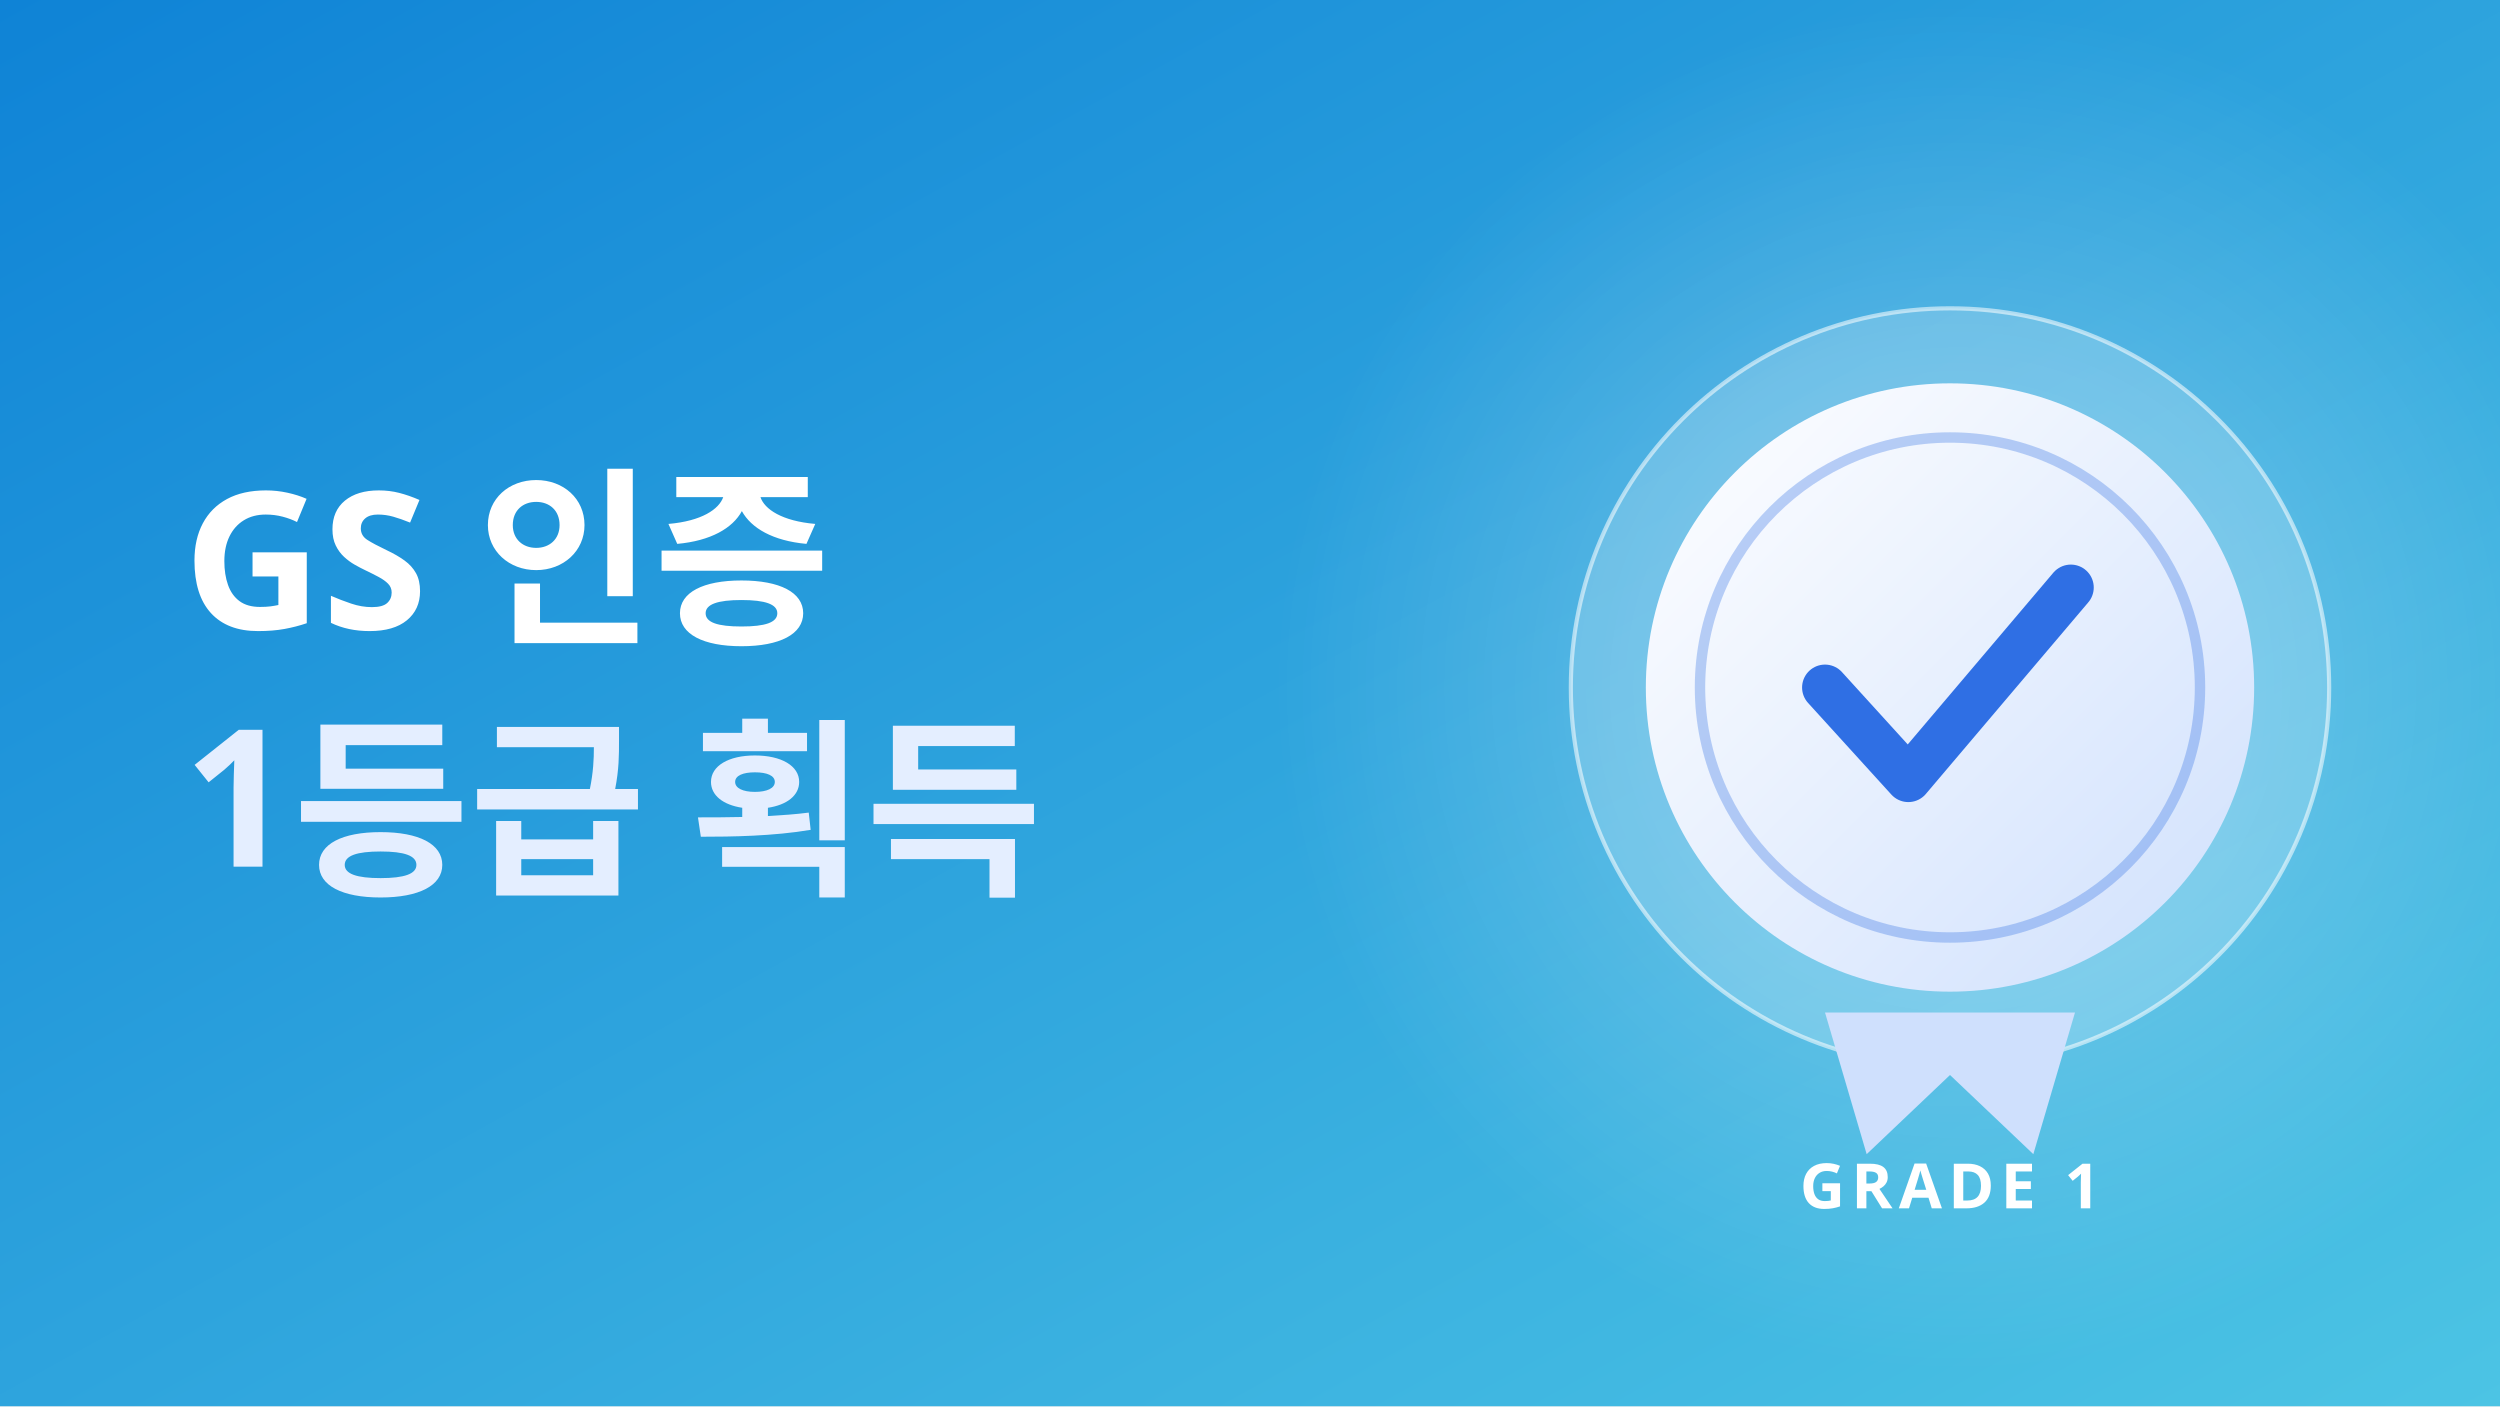
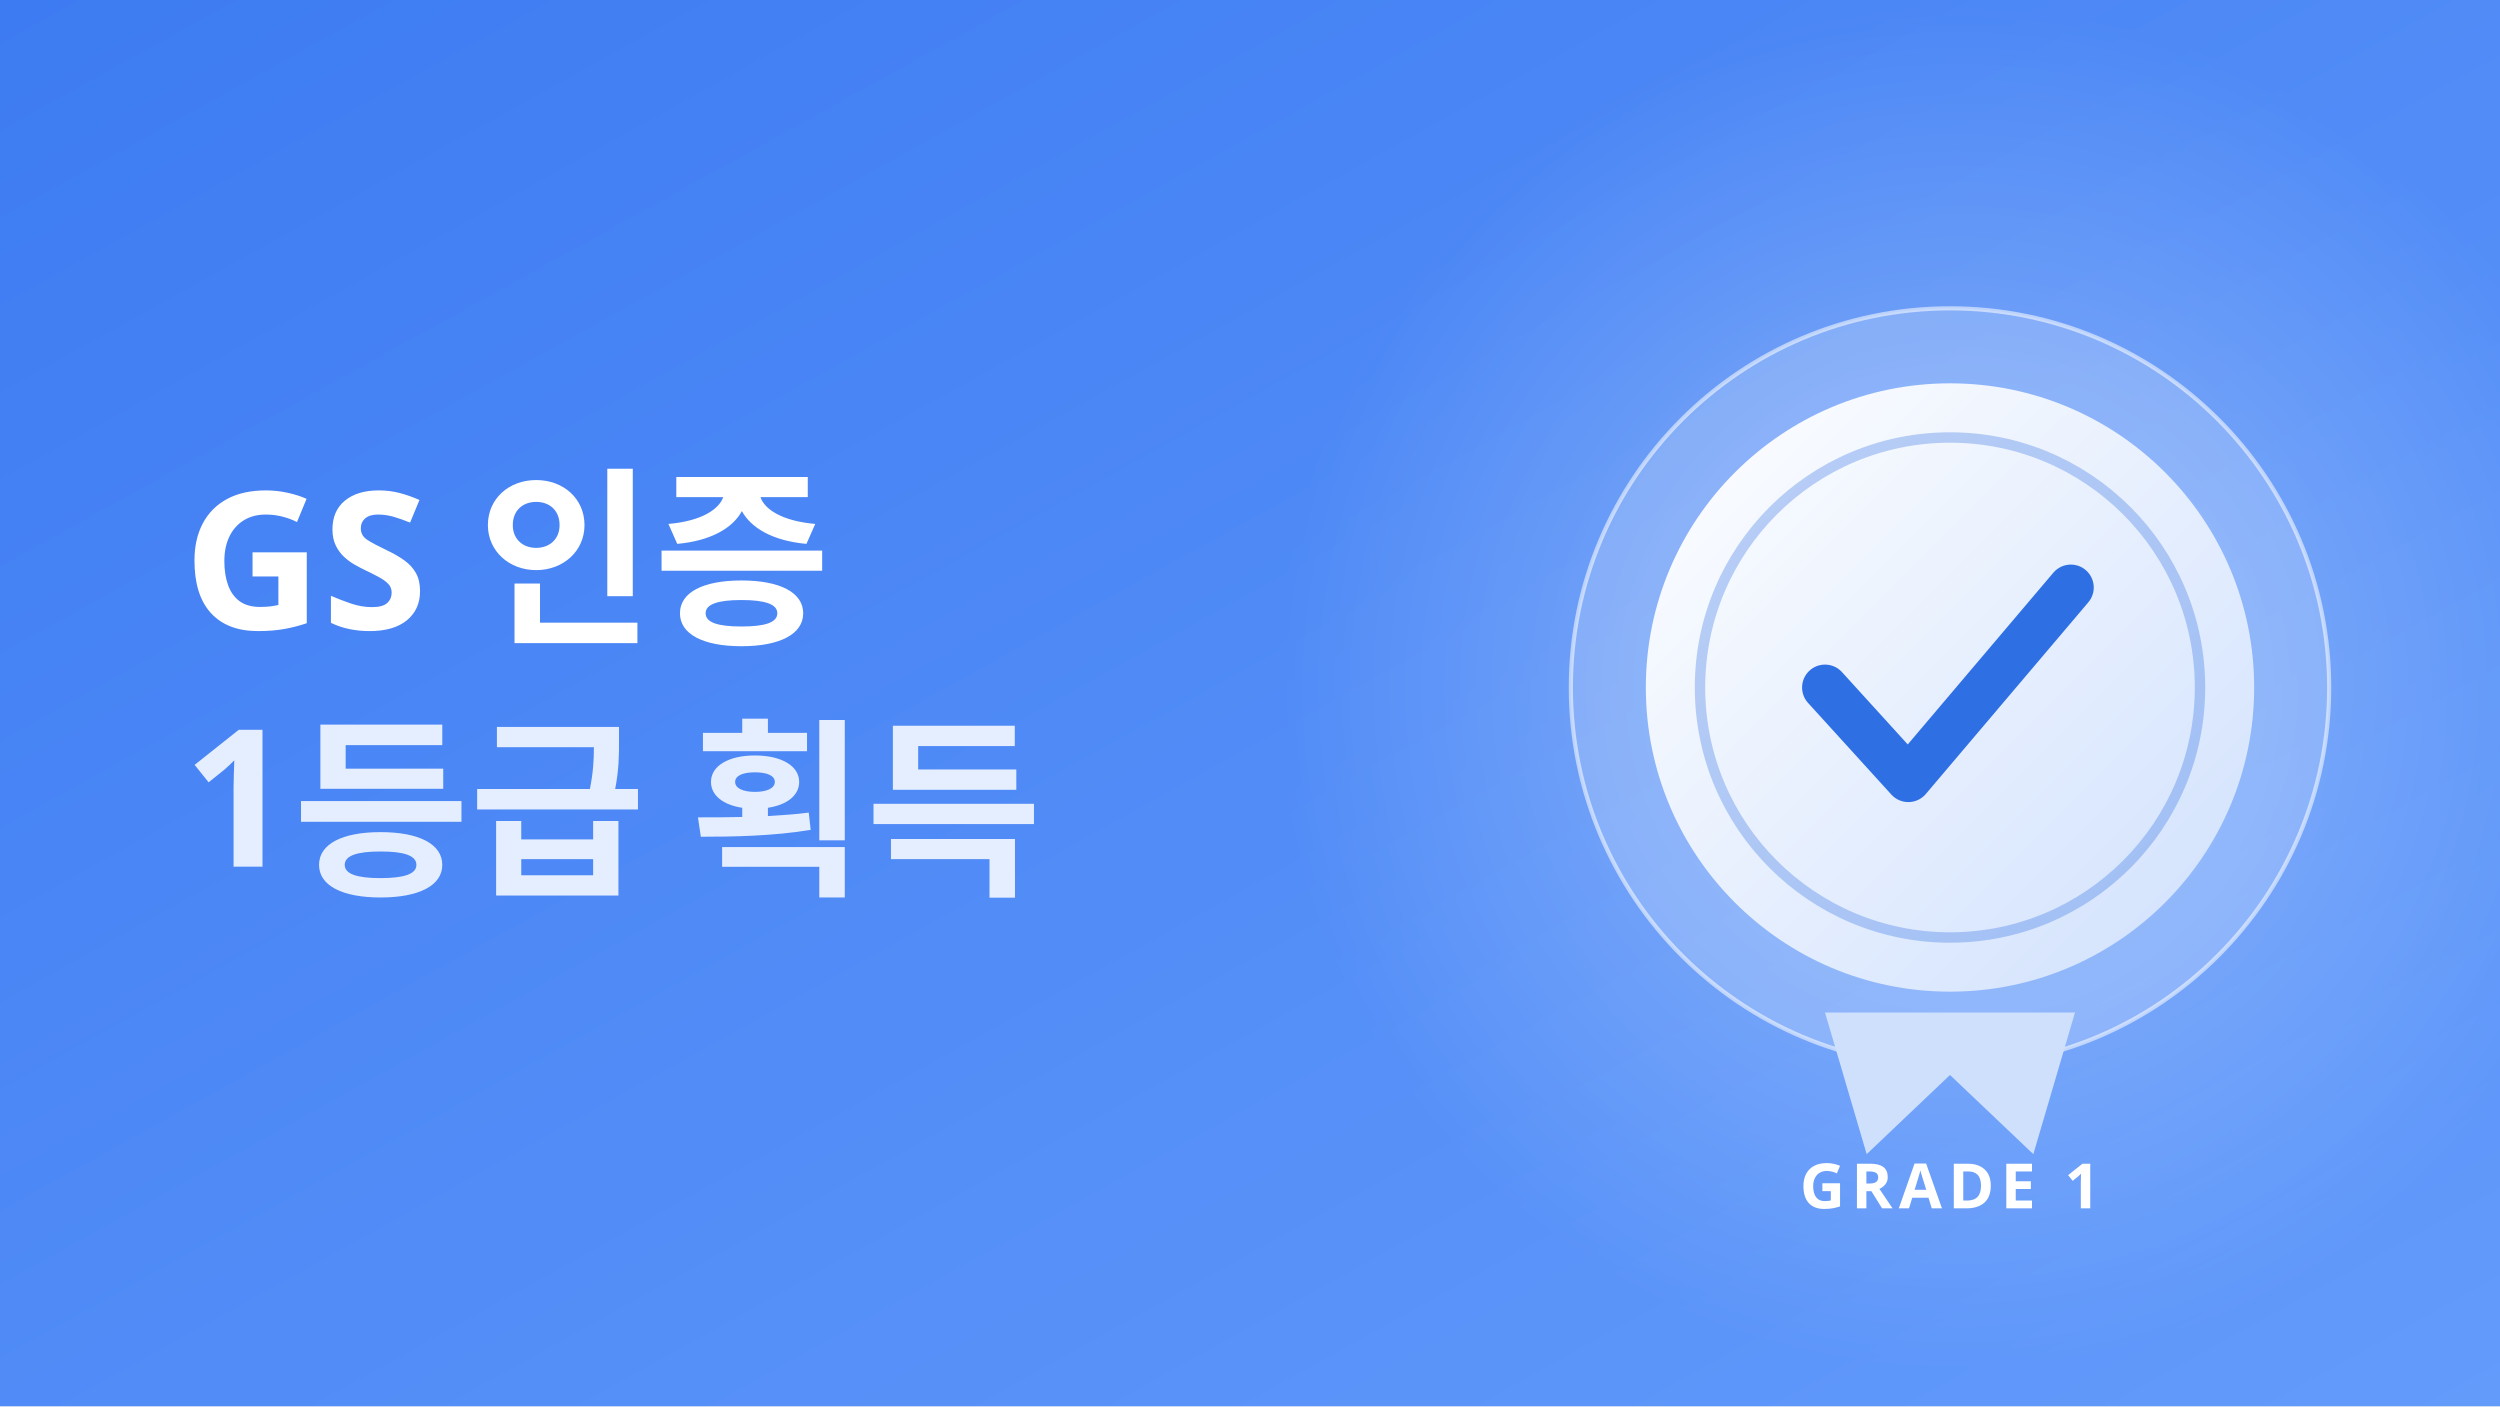
<svg xmlns="http://www.w3.org/2000/svg" viewBox="0 0 1200 675" role="img" aria-label="XGEN GS 인증 1등급 획득 — Enterprise AI Platform 의 소프트웨어 품질 인증">
  <defs>
    <linearGradient id="bg" x1="0" y1="0" x2="1" y2="1">
-       <stop offset="0" stop-color="#0f83d6" />
-       <stop offset="1" stop-color="#4cc4e4" />
+       <stop offset="0" stop-color="#3d7bf2" />
+       <stop offset="1" stop-color="#639bfb" />
    </linearGradient>
    <linearGradient id="badge" x1="0" y1="0" x2="1" y2="1">
      <stop offset="0" stop-color="#ffffff" />
      <stop offset="1" stop-color="#cfe0fd" />
    </linearGradient>
    <radialGradient id="glow" cx="50%" cy="50%" r="50%">
      <stop offset="0" stop-color="#ffffff" stop-opacity="0.34" />
      <stop offset="1" stop-color="#ffffff" stop-opacity="0" />
    </radialGradient>
  </defs>
  <rect width="1200" height="675" fill="url(#bg)" />
  <circle cx="940" cy="330" r="330" fill="url(#glow)" />
  <text x="88" y="302" font-family="Pretendard,'Pretendard Variable','Malgun Gothic','Apple SD Gothic Neo','Noto Sans KR',sans-serif" font-size="92" font-weight="800" fill="#ffffff">GS 인증</text>
  <text x="88" y="416" font-family="Pretendard,'Pretendard Variable','Malgun Gothic','Apple SD Gothic Neo','Noto Sans KR',sans-serif" font-size="92" font-weight="800" fill="#e4eeff">1등급 획득</text>
  <circle cx="936" cy="330" r="182" fill="#ffffff2e" stroke="#ffffff8c" stroke-width="2" />
  <circle cx="936" cy="330" r="146" fill="url(#badge)" />
  <circle cx="936" cy="330" r="120" fill="none" stroke="#2f6fe4" stroke-width="5" opacity="0.32" />
  <path d="M876 330 l40 44 78 -92" fill="none" stroke="#2f6fe4" stroke-width="22" stroke-linecap="round" stroke-linejoin="round" />
  <path d="M876 486 l20 68 40 -38 40 38 20 -68 z" fill="#cfe0fd" />
  <text x="936" y="580" text-anchor="middle" font-family="Pretendard,'Pretendard Variable','Malgun Gothic','Apple SD Gothic Neo','Noto Sans KR',sans-serif" font-size="30" font-weight="800" letter-spacing="3" fill="#ffffff">GRADE 1</text>
</svg>
